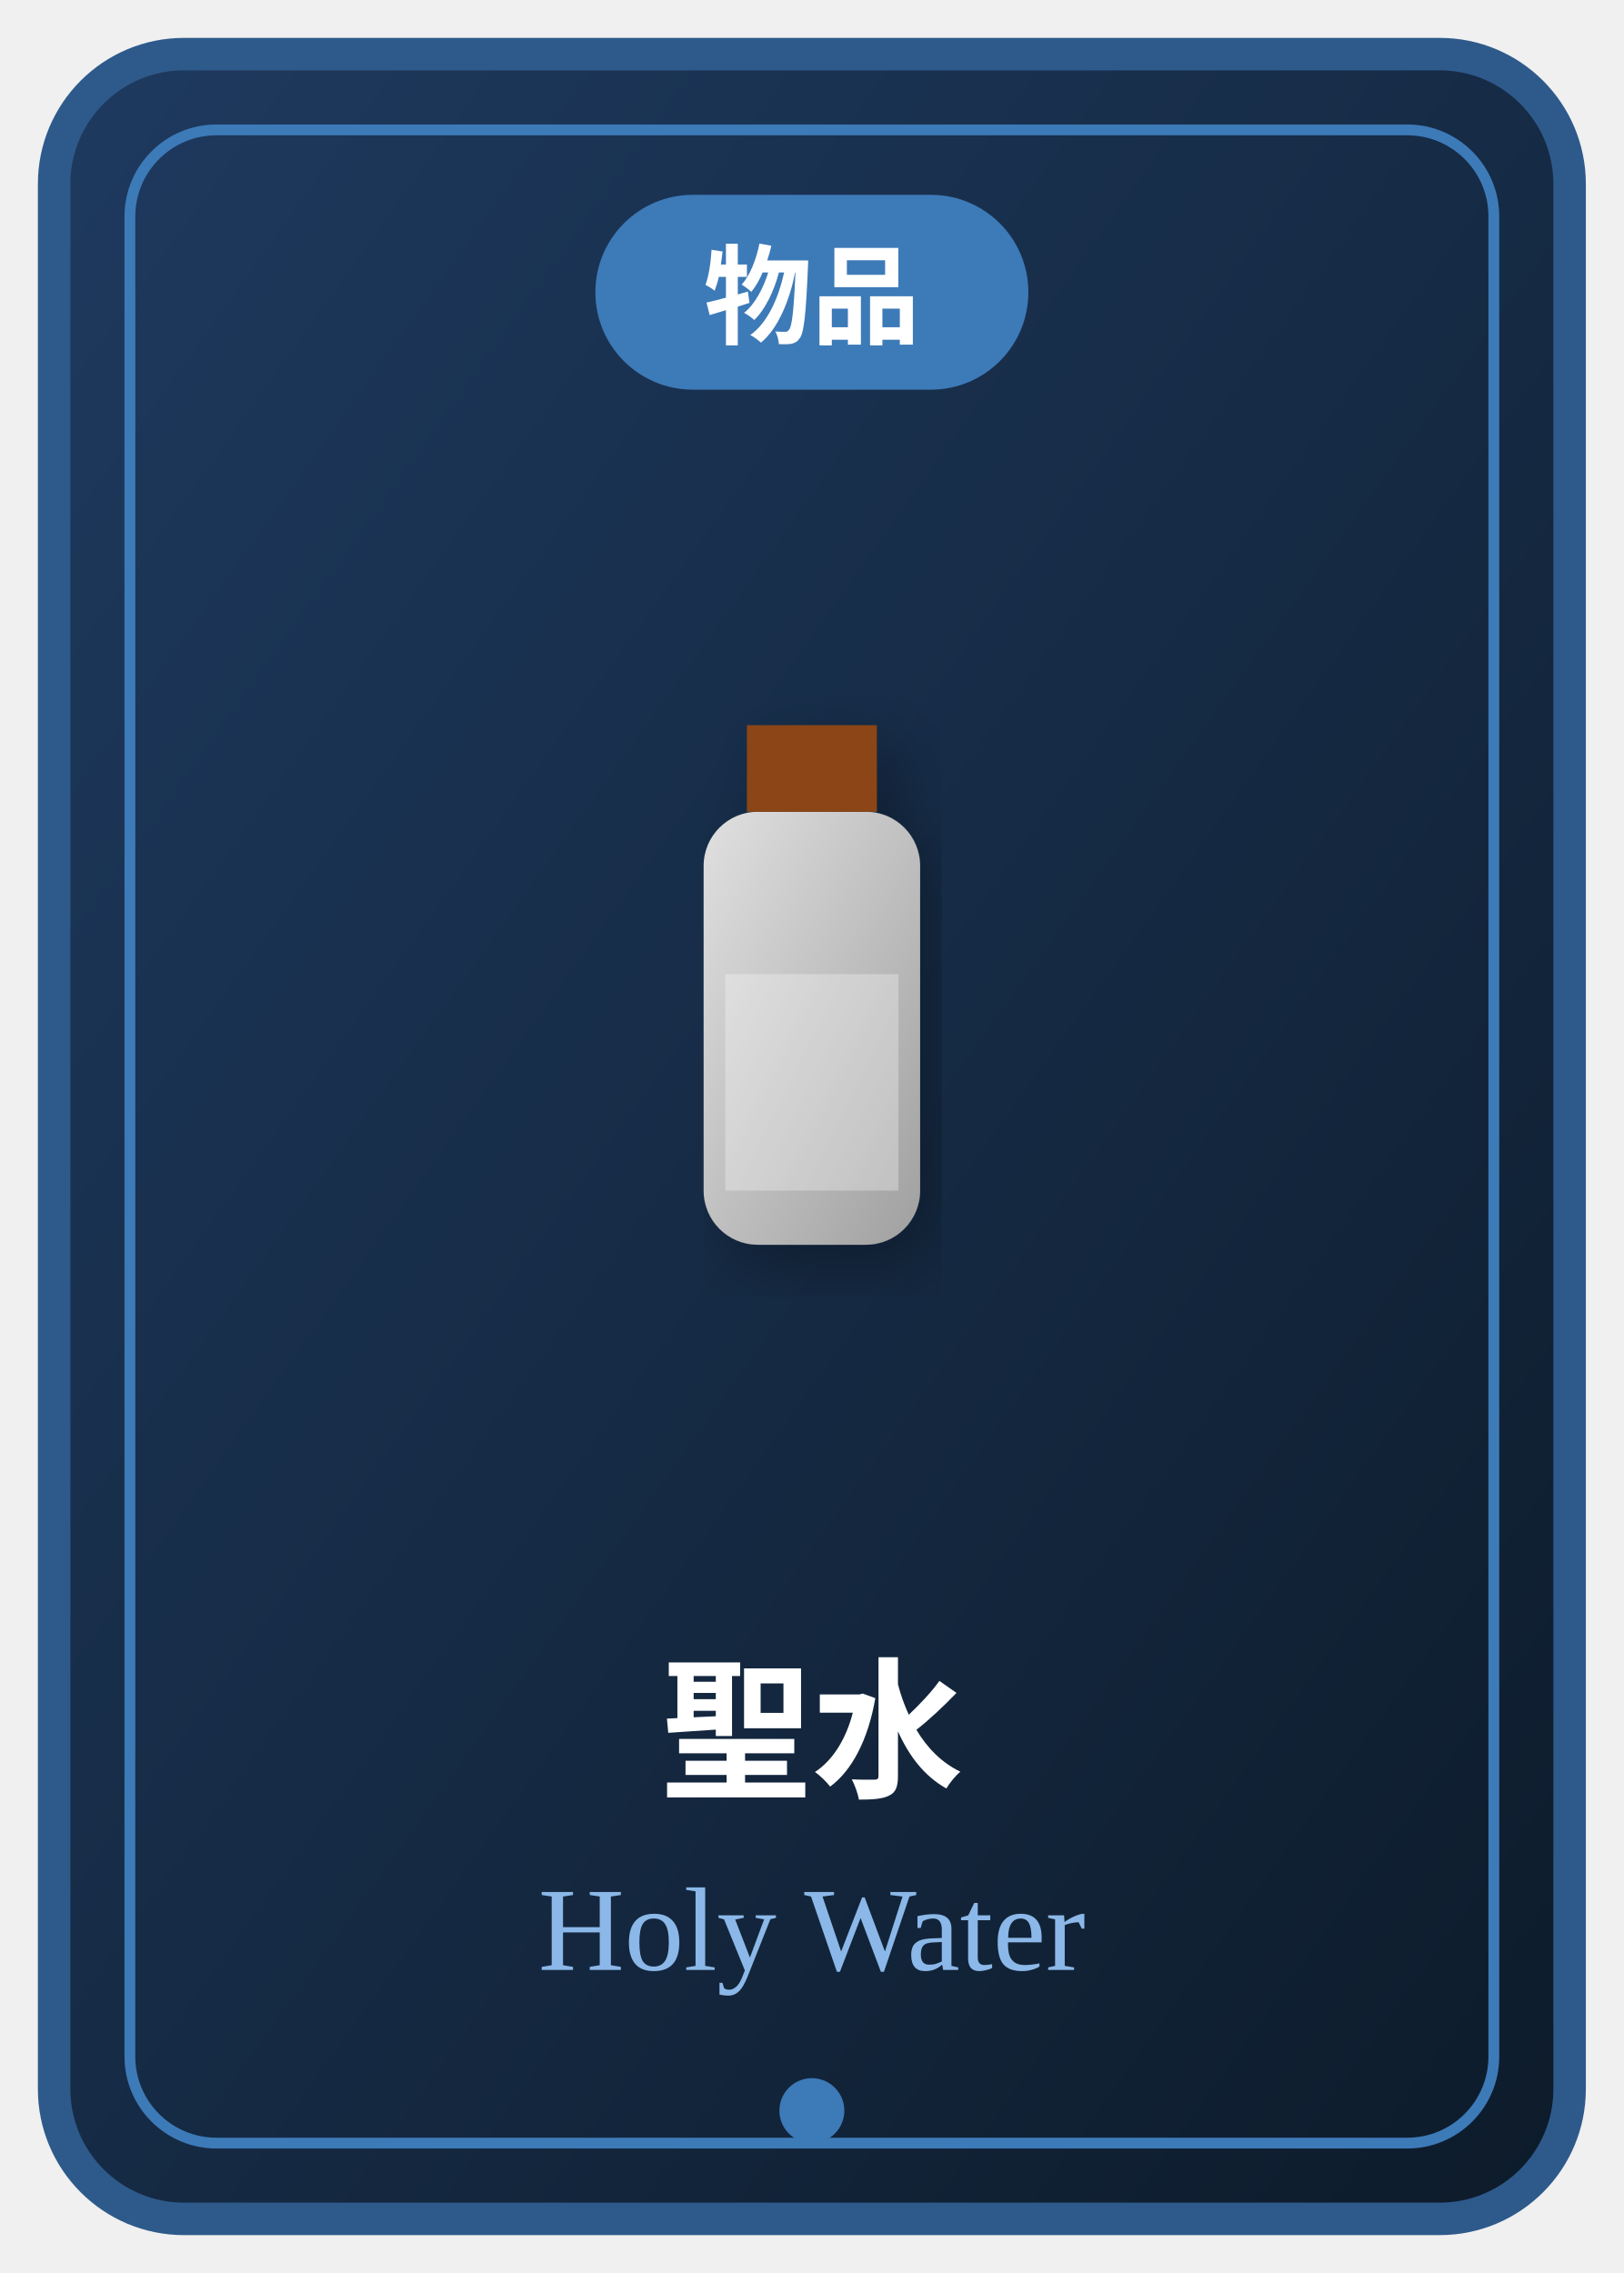
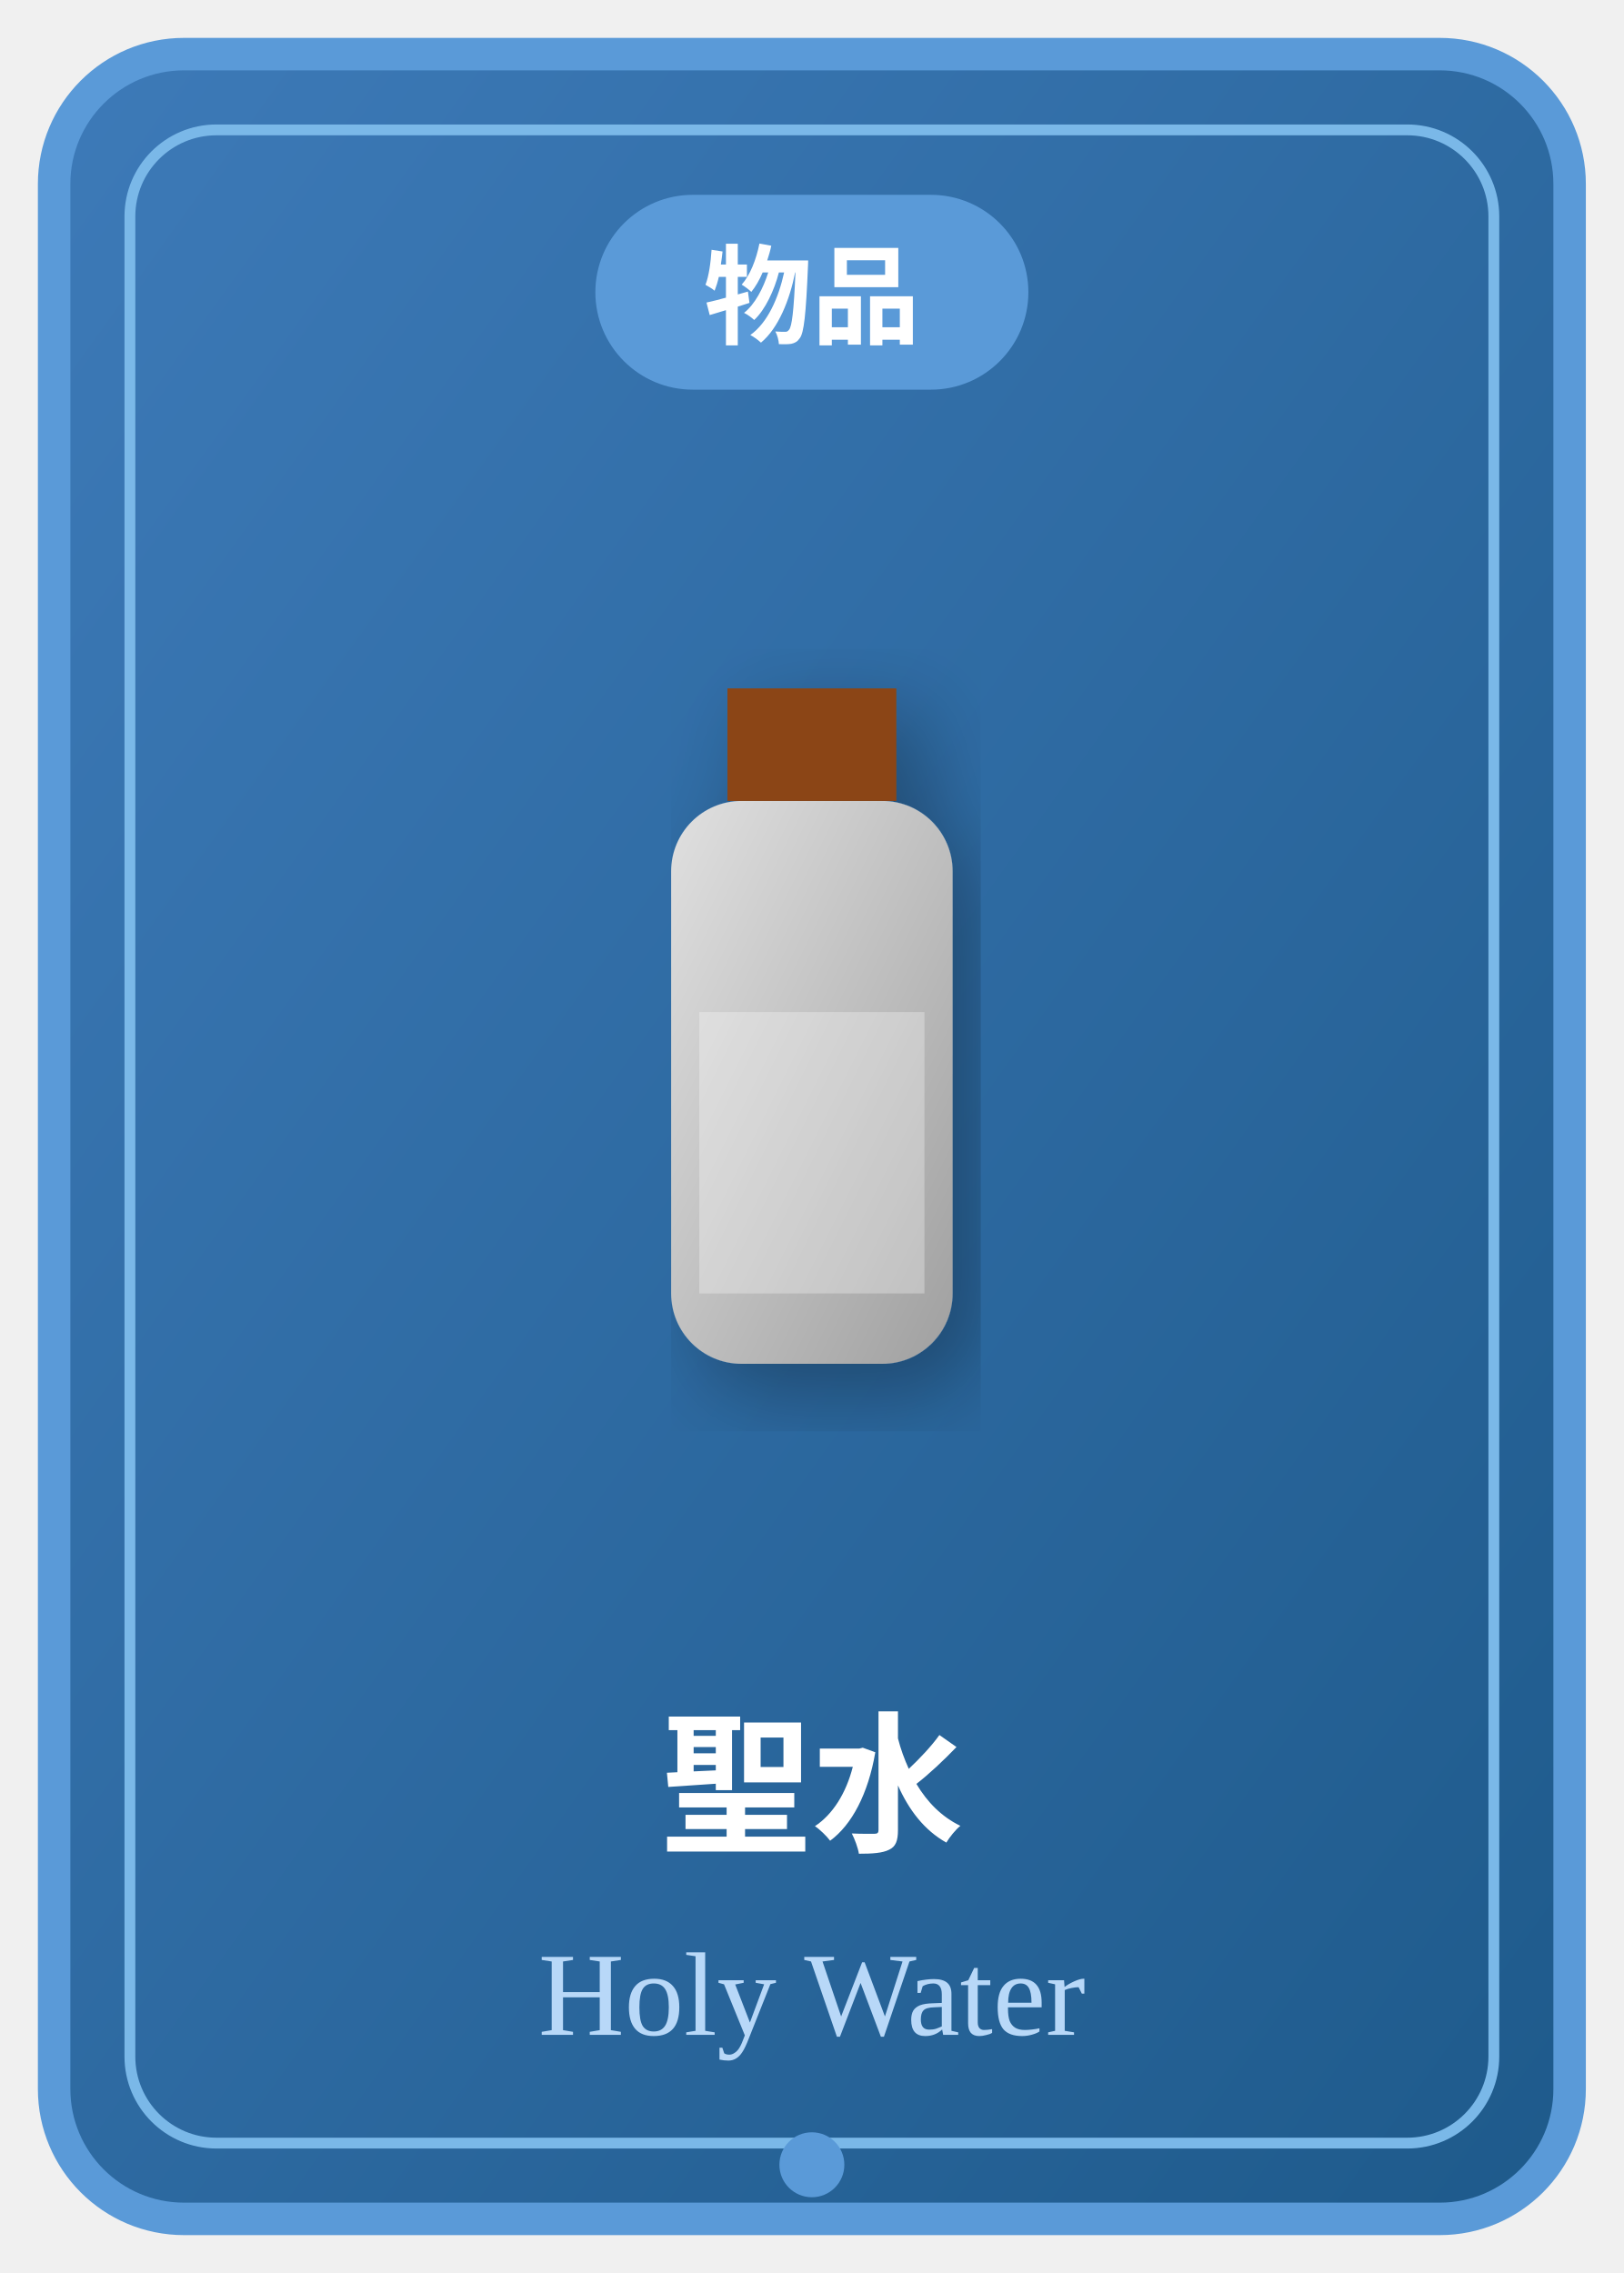
<svg xmlns="http://www.w3.org/2000/svg" viewBox="0 0 150 210" width="150" height="210">
  <defs>
    <linearGradient id="cardBg" x1="0%" y1="0%" x2="100%" y2="100%">
-       <stop offset="0%" style="stop-color:#1E3A5F" />
-       <stop offset="100%" style="stop-color:#0D1B2A" />
+       <stop offset="0%" style="stop-color:#3D7AB8" />
+       <stop offset="100%" style="stop-color:#1E5A8B" />
    </linearGradient>
    <linearGradient id="bottleGrad" x1="0%" y1="0%" x2="100%" y2="100%">
      <stop offset="0%" style="stop-color:#E0E0E0" />
      <stop offset="100%" style="stop-color:#A0A0A0" />
    </linearGradient>
    <filter id="shadow">
      <feDropShadow dx="2" dy="2" stdDeviation="3" flood-opacity="0.3" />
    </filter>
  </defs>
-   <rect x="5" y="5" width="140" height="200" rx="12" fill="url(#cardBg)" stroke="#2E5A8B" stroke-width="3" />
-   <rect x="12" y="12" width="126" height="186" rx="8" fill="none" stroke="#3D7AB8" stroke-width="1" />
-   <rect x="55" y="18" width="40" height="18" rx="9" fill="#3D7AB8" />
+   <rect x="5" y="5" width="140" height="200" rx="12" fill="url(#cardBg)" stroke="#5A9AD8" stroke-width="3" />
+   <rect x="12" y="12" width="126" height="186" rx="8" fill="none" stroke="#7AB8E8" stroke-width="1" />
+   <rect x="55" y="18" width="40" height="18" rx="9" fill="#5A9AD8" />
  <text x="75" y="31" text-anchor="middle" font-size="10" fill="#FFF" font-weight="bold">物品</text>
-   <g transform="translate(75, 95)" filter="url(#shadow)">
+   <g transform="translate(75, 100) scale(1.3)" filter="url(#shadow)">
    <rect x="-10" y="-20" width="20" height="40" fill="url(#bottleGrad)" rx="5" />
    <rect x="-6" y="-28" width="12" height="8" fill="#8B4513" />
    <rect x="-8" y="-5" width="16" height="20" fill="#FFF" opacity="0.3" />
  </g>
-   <text x="75" y="165" text-anchor="middle" font-size="14" fill="#FFF" font-weight="bold">聖水</text>
-   <text x="75" y="182" text-anchor="middle" font-size="11" fill="#8BB8E8">Holy Water</text>
-   <circle cx="75" cy="195" r="3" fill="#3D7AB8" />
+   <text x="75" y="170" text-anchor="middle" font-size="14" fill="#FFF" font-weight="bold">聖水</text>
+   <text x="75" y="188" text-anchor="middle" font-size="11" fill="#B8D8F8">Holy Water</text>
+   <circle cx="75" cy="200" r="3" fill="#5A9AD8" />
</svg>
